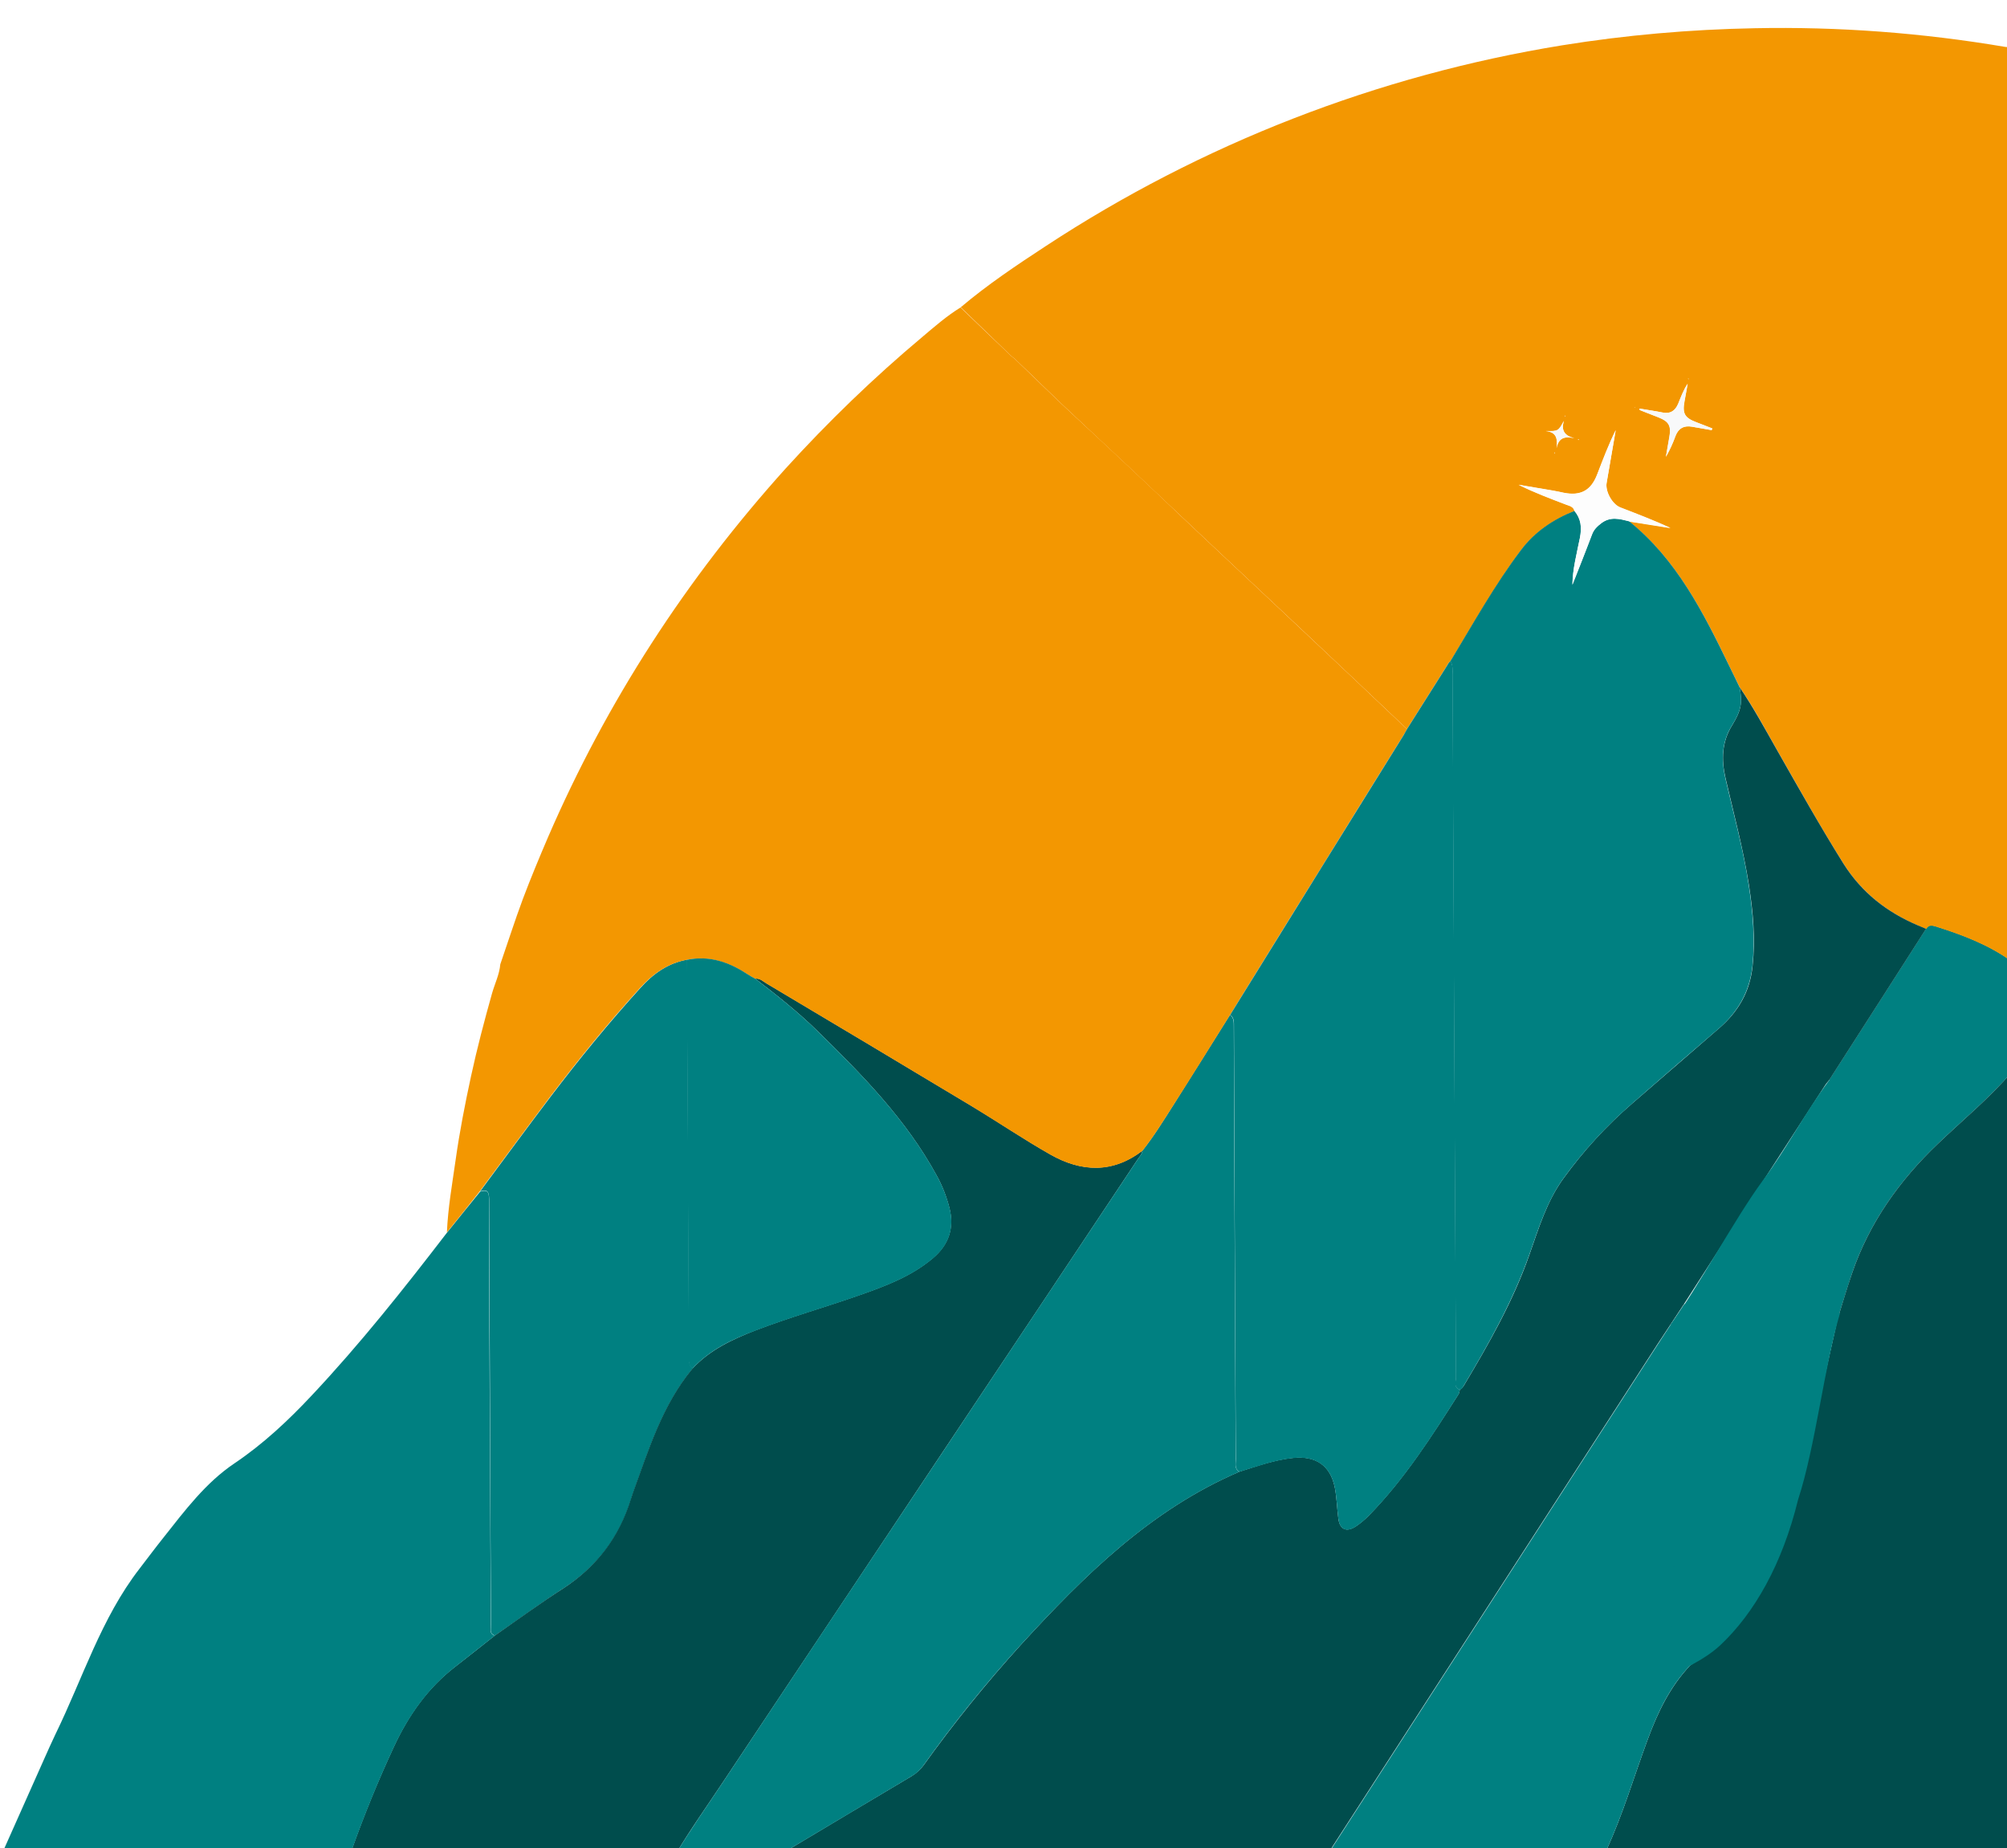
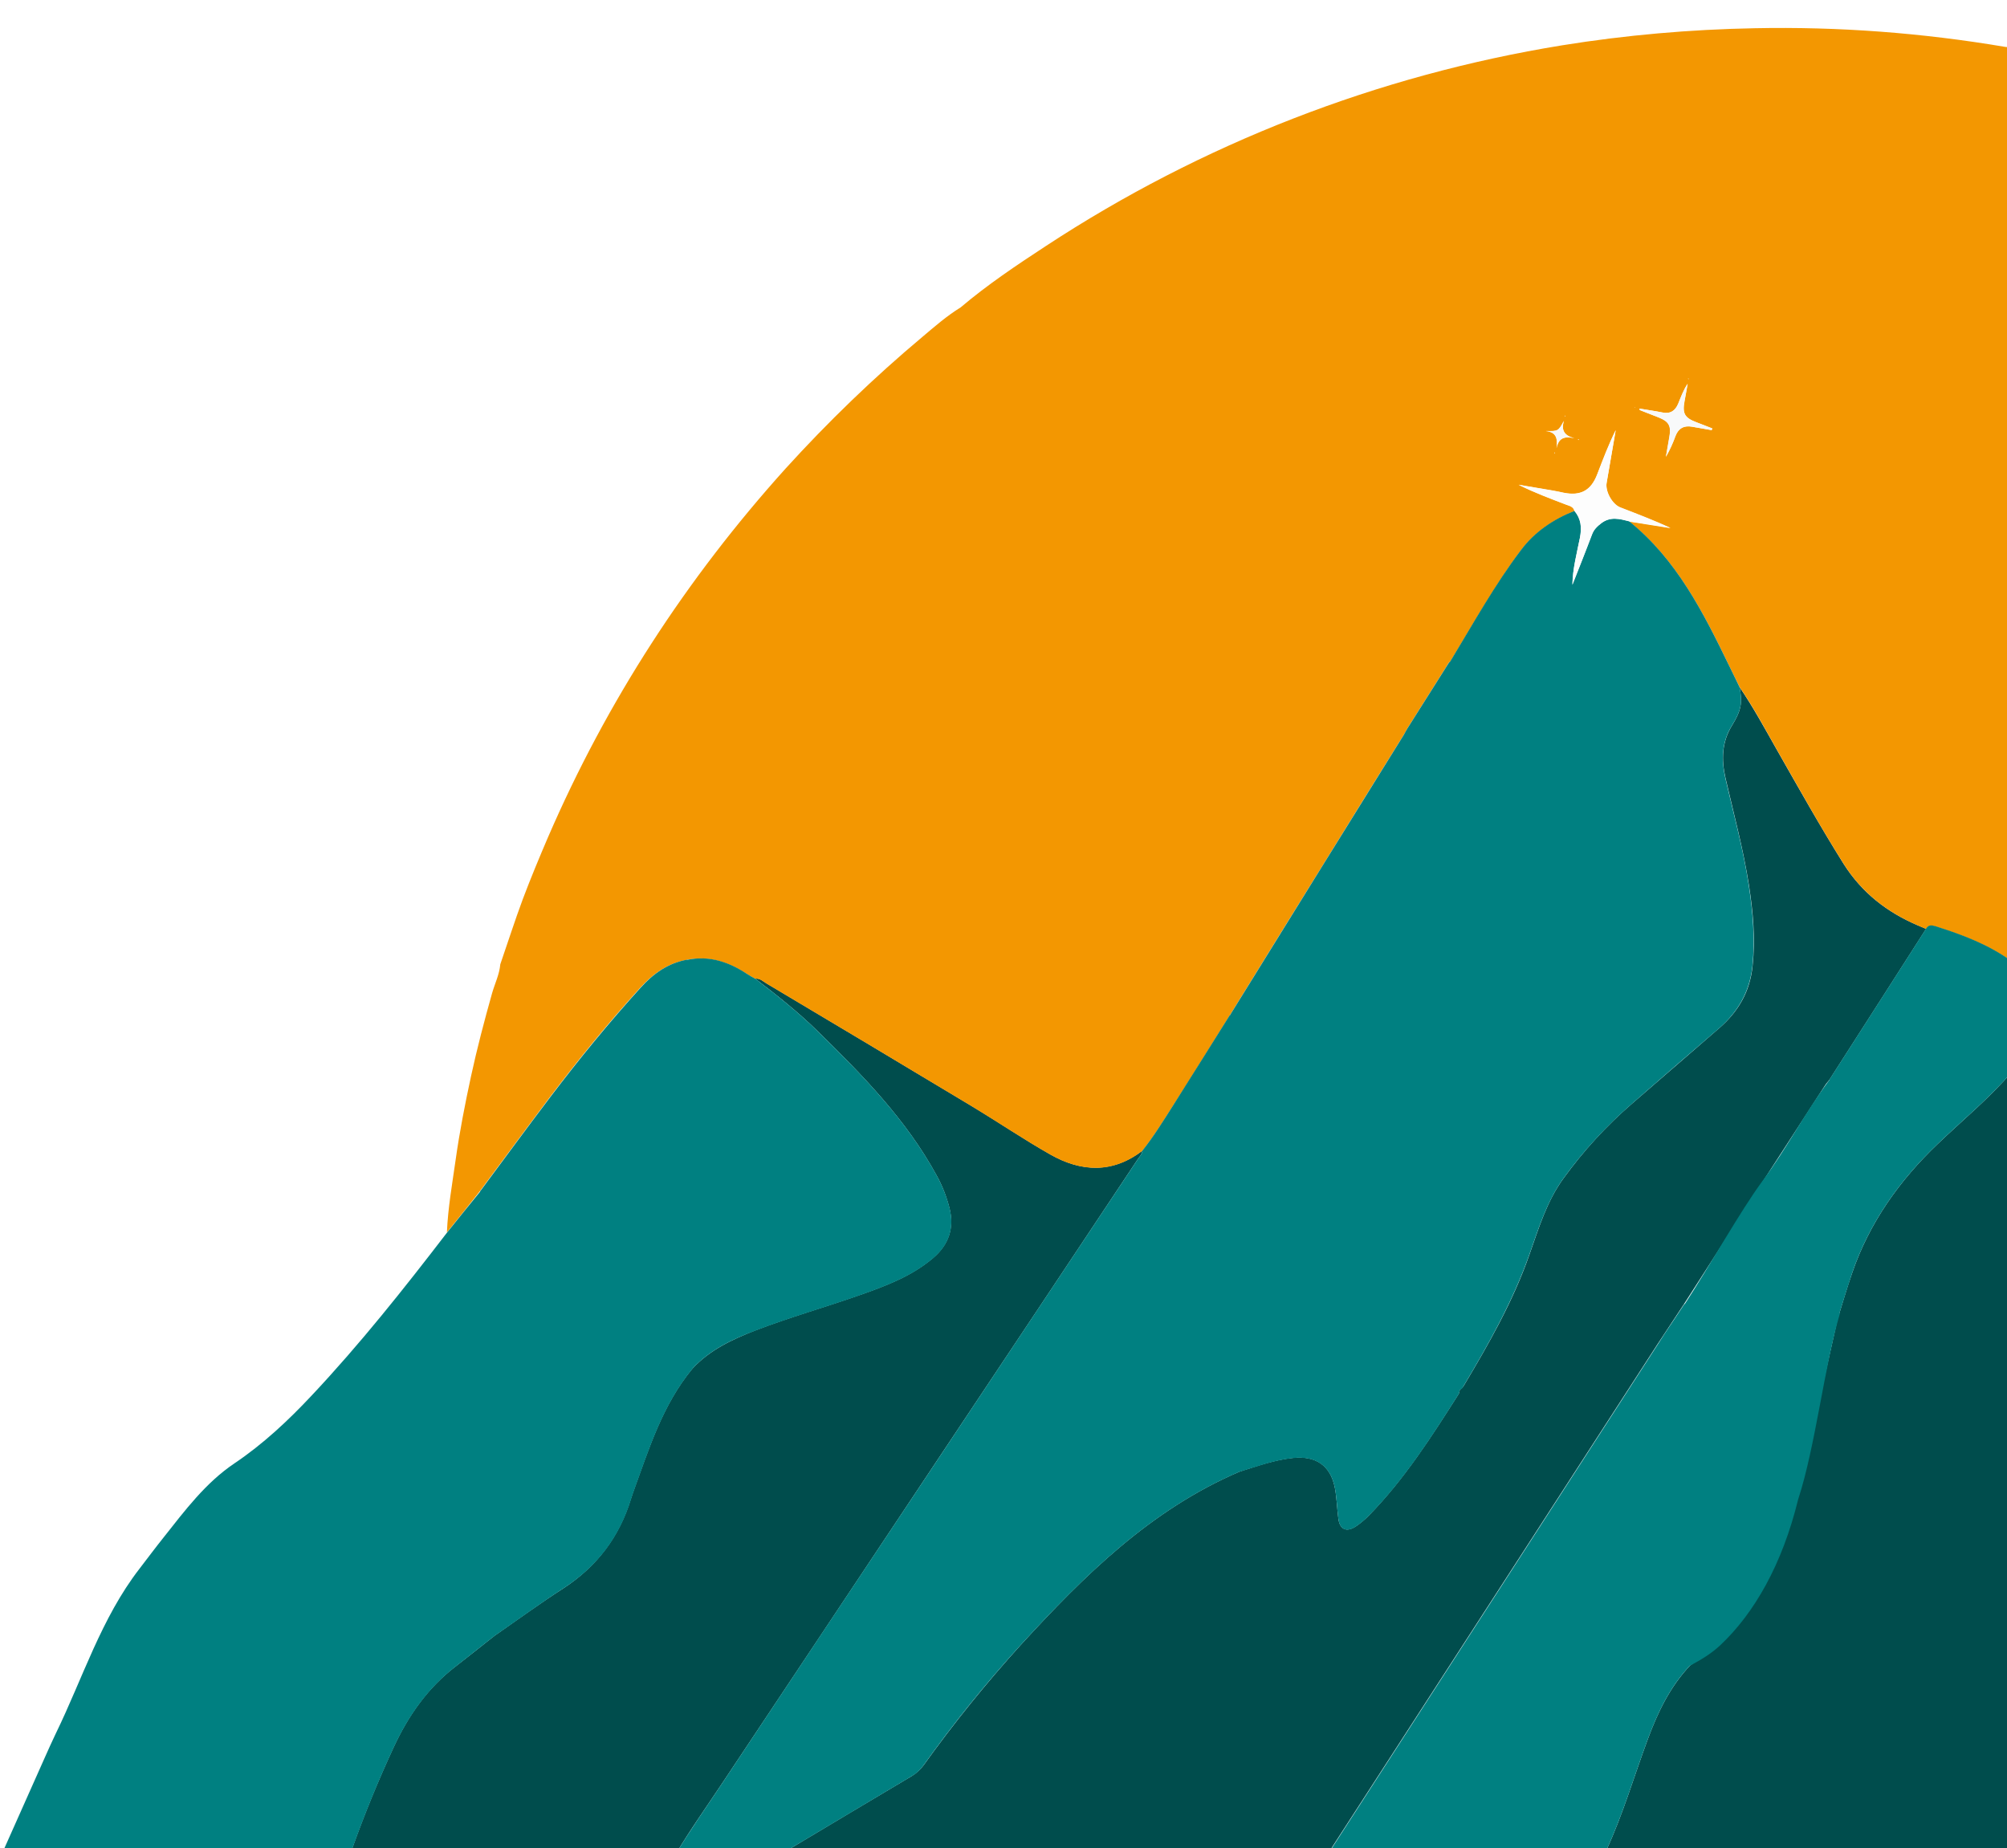
<svg xmlns="http://www.w3.org/2000/svg" version="1.1" id="Layer_1" x="0px" y="0px" viewBox="0 0 1173 1080" style="enable-background:new 0 0 1173 1080;" xml:space="preserve">
  <style type="text/css">
- 	.st0{fill:#008081;}
+ 	.st0{fill:#004D4D;}
	.st1{fill:#F39701;}
- 	.st2{fill:#004D4D;}
+ 	.st2{fill:#008081;}
	.st3{fill:#FDFDFD;}
	.st4{fill:#F8F9FA;}
</style>
-   <path class="st0" d="M1177.7,626.2c-1.3-1.4-1.7,0.2-2.2,0.7c-13.1,15.2-28.6,27.9-43,41.7c-22.2,21.2-39.9,45.9-50,75.4  c-3,8.9-5.7,17.9-8.5,26.9c-4.1-0.9-3.9-4.1-3.9-7.3c-0.1-33.4-0.3-66.8-0.5-100.2c-0.1-10.8-0.3-21.6-0.4-32.4l32.7-51l23.8-37.2  c1.4-2.5,3.4-2.1,5.7-1.4c15.5,4.9,30.7,10.6,44,20.2c0.6,0.3,1.2,0.5,1.9,0.6L1177.7,626.2z" />
-   <path class="st0" d="M280.6,696.3c13.7-18.4,27.2-36.9,41.1-55.2c16.7-22,34.1-43.3,52.7-63.8c7.4-8.2,16-14.4,27.2-16.4  c0.4,77.1,0.7,154.3,1.1,231.4c0,2.7-0.3,5.5,2.2,7.5c-17.6,21.2-25.5,47-34.7,72.3c-0.5,1.3-0.9,2.6-1.3,3.9  c-6.7,22.2-19.8,39.5-39.4,52.2c-13.6,8.8-26.8,18.5-40.2,27.7c-3.4-1-2.3-3.9-2.3-6.1c-0.2-33-0.4-65.9-0.5-98.9  c-0.2-50-0.4-100-0.6-149.9C285.8,697.1,285.3,694.7,280.6,696.3z" />
-   <path class="st1" d="M561.5,179.6c15.6-13.2,32.5-24.5,49.6-35.7C702.3,84,805.2,44,912.9,26.5c37.2-6,74.9-9.3,112.6-10  c49-1,98,2.7,146.4,10.9c1,0.1,2,0.2,3.1,0.2l2.4,534.8c-0.7-0.1-1.3-0.3-1.9-0.6c-13.4-9.6-28.5-15.3-44-20.2  c-2.3-0.7-4.3-1.1-5.7,1.4c-1.6-0.7-3.2-1.3-4.7-2c-18-7.7-32.8-19.1-43.5-36c-13.7-21.7-26.1-44.1-38.8-66.3  c-7.1-12.5-13.8-25.1-22-37c-2-4.1-4.1-8.2-6.1-12.4c-15.1-31.1-30.6-62-58.4-84.4l24,3.8c-9.6-4.5-19.5-8.2-29.3-12  c-4.7-1.8-8.9-9.4-8-14.4c1.8-10.2,3.5-20.5,5.3-30.8c-4.1,8.4-7.4,17.1-10.8,25.8c-3.6,9.4-9.6,12.7-19.4,10.8  c-2.3-0.5-4.7-1-7-1.4c-6.5-1.1-13-2.2-19.5-3.3c9,4.5,18.3,8,27.5,11.5c2,0.8,4.5,1.1,5.1,3.8c-12.3,4.9-23.2,12.3-31.2,22.8  c-15.4,20.6-27.9,43.1-41.3,65c-1.2,0.8-1.7,2-2.4,3.2c-7.6,12.1-15.3,24.3-23,36.4c-9.5-8.9-18.8-17.9-28.3-26.8  c-21-19.9-42.1-39.7-63.2-59.5c-13.5-12.7-27-25.3-40.4-38c-20.5-19.4-41.1-38.8-61.7-58c-11.8-10.9-23.2-22.3-34.9-33.4  c-1.1-1.1-2.4-1.9-3.5-3C580.7,198.1,571.1,188.9,561.5,179.6z M1000.4,251.4l0.4-1c-3.1-1.2-6.2-2.4-9.3-3.6  c-6.9-2.6-8.3-5.1-6.9-12.5c0.6-3.3,1.2-6.7,1.8-10c-2.5,3.7-3.9,7.7-5.5,11.6c-1.7,4.1-4.5,6.1-9.2,5.2c-4.4-0.9-8.9-1.5-13.5-2.3  c0.2,0.6,0.2,0.9,0.3,0.9c3.7,1.4,7.3,2.9,11,4.3c6,2.3,7.4,5,6.2,11.5c-0.7,3.8-1.3,7.7-2,11.5c2.2-3.9,4.1-8,5.6-12.2  c1.7-4.5,5-6.2,9.7-5.4C992.7,250.1,996.6,250.7,1000.4,251.4z M920.1,256.1c-5.5-1.4-7.9-4.4-6-10.1c-3.3,6.1-3.3,6.1-10.6,6  c6.5,0.6,6.9,4.8,6.3,10C910.9,255.6,914.8,255,920.1,256.1z M908.8,264.5c0,0.1,0,0.3,0.1,0.4c-0.1,0-0.3,0.1-0.4,0  s-0.1-0.3-0.1-0.4L908.8,264.5z M986.6,221.3l0.2,0.4l0.1-0.4L986.6,221.3z M955.3,238.1l0.4,0.2l-0.4,0.2V238.1z M914.6,242.9  l0.3,0.1c0,0.1,0,0.3-0.1,0.4s-0.2,0-0.3-0.1C914.5,243.1,914.6,243,914.6,242.9L914.6,242.9z M922.5,257.2  c-0.4-0.2-0.4-0.4,0.1-0.5c0.1,0,0.2,0.2,0.3,0.3L922.5,257.2z" />
-   <path class="st2" d="M1016.7,401.6c8.1,11.9,14.9,24.5,22,37c12.7,22.3,25.2,44.6,38.8,66.3c10.7,16.9,25.4,28.3,43.5,36  c1.6,0.7,3.2,1.3,4.7,2l-23.8,37.2l-32.7,51c-0.8,1.1-1.8,2.1-2.5,3.2c-13.4,20.7-26.8,41.4-40.2,62.1  c-14.1,21.8-28.1,43.7-42.1,65.5c-5.2,7.8-10.4,15.7-15.5,23.5c-64,99-128,197.9-192.1,296.9l-319.4,1.5c0.7-2,2.8-2.3,4.3-3.3  c23.7-14.2,47.4-28.3,71.1-42.4c2.8-1.7,5.2-3.9,7.1-6.5c17.5-24.4,36.4-47.8,56.6-70.1c37.2-40.7,76.1-79.2,128-101.4  c10.3-3.2,20.4-6.9,31.2-8c13.1-1.4,21.8,4.3,24.4,17.1c1.2,6,1.3,12.2,2.1,18.3c0.8,6.4,4.7,8.2,10.1,4.7c2.7-1.8,5.2-3.9,7.5-6.2  c20.9-21.3,36.9-46.4,52.8-71.4c0.3-0.8,0.5-1.6,0.6-2.5c1.1-0.3,1.6-1.2,2.2-2c14.7-24.6,28.9-49.5,38.4-76.6  c5.5-15.5,10.1-31.2,20-44.8c11.7-16.1,25.1-30.8,40.2-43.8c16.8-14.6,33.7-29.2,50.6-43.8c11.3-9.7,18.2-21.5,19.7-36.5  c1.7-15.9,0.3-31.5-2.1-47.1c-3.3-21.2-8.9-41.9-13.7-62.7c-2.5-10.8-2.2-21.1,3.8-30.8C1017.6,415.3,1018.5,411,1016.7,401.6z" />
-   <path class="st2" d="M394.6,1084.2L205,1085c-0.8-1.8,0.4-3.3,0.9-4.8c7.2-20.2,15.3-39.9,24.3-59.3c8.5-18.3,19.8-34.4,35.9-46.8  c7.7-6,15.3-12,23-18.1c13.4-9.3,26.5-18.9,40.2-27.7c19.5-12.7,32.6-30,39.4-52.2c0.4-1.3,0.9-2.6,1.3-3.9  c9.2-25.2,17.1-51.1,34.7-72.3c10.1-10.9,23.1-17,36.7-22.3c20-7.7,40.6-13.5,60.8-20.6c15.4-5.4,30.7-11.1,43.3-21.9  c9-7.7,12.3-17.4,9.4-29.1c-1.7-6.6-4.2-13.1-7.5-19c-17.7-32.5-43.3-58.6-69.4-84.2c-11.4-11.2-23.9-21.1-36.6-30.8  c2.7-0.4,4.5,1.5,6.5,2.7c40.2,23.9,80.3,47.9,120.4,72c15.3,9.2,30,19.2,45.5,28c18.1,10.3,36.4,11.2,53.9-2.2  c-0.3,2.2-1.8,3.7-2.9,5.3c-38.9,58.5-77.9,117-116.9,175.5c-41.9,62.9-83.8,125.8-125.7,188.8  C412.9,1056.1,403.2,1069.7,394.6,1084.2z" />
-   <path class="st2" d="M1177.7,626.2c0.7,149.9,1.4,299.8,2.2,449.7c0,3.9-0.8,4.8-4.7,4.8c-78.8,0.2-157.6,0.6-236.5,1  c9.8-21.1,16.3-43.5,24.4-65.3c5.8-15.7,13-30.6,24.6-42.9c2.9-1.8,4.7-4.8,7.6-6.6c6.9-4.3,12.9-9.9,17.8-16.5  c19-25.1,30.9-53.6,38.7-83.7c8.2-31.7,14.9-63.8,22.2-95.8c2.8-9,5.4-18,8.5-26.9c10.1-29.5,27.8-54.2,50-75.4  c14.4-13.8,29.9-26.5,43-41.7C1176,626.4,1176.4,624.8,1177.7,626.2z" />
-   <path class="st0" d="M289.2,956c-7.7,6-15.3,12.1-23,18.1c-16.1,12.5-27.4,28.6-35.9,46.8c-9,19.4-17.1,39.2-24.3,59.3  c-0.5,1.6-1.8,3-0.9,4.8L0,1086c8.7-19.6,17.5-39.2,26.2-58.8c2.1-4.7,4.2-9.4,6.4-14c15.8-32.4,26.5-67.3,48.9-96.3  c4.7-6.1,9.3-12.3,14.1-18.3c12.5-15.8,24.6-32,41.4-43.3s31.4-25,45.1-39.6c28.3-30.1,54-62.5,79.1-95.2c6.4-8,12.9-16,19.4-24  c4.8-1.6,5.2,0.8,5.2,4.8c0.1,50,0.3,99.9,0.6,149.9c0.1,33,0.3,65.9,0.5,98.9C286.9,952.1,285.8,954.9,289.2,956z" />
-   <path class="st0" d="M394.6,1084.2c8.6-14.4,18.3-28.1,27.6-42.1c41.8-63,83.8-125.9,125.7-188.8c39-58.5,77.9-117,116.9-175.5  c1.1-1.7,2.7-3.2,2.9-5.3c6.5-8.2,12-17.1,17.6-25.9c11.3-17.8,22.4-35.7,33.6-53.5c2.3,1.8,2.2,4.4,2.2,7  c0.1,25.9,0.2,51.8,0.3,77.7c0.3,58.3,0.5,116.7,0.8,175c0,2.6-0.9,5.7,2.2,7.4c-51.9,22.2-90.8,60.8-128,101.4  c-20.2,22.2-39.1,45.6-56.6,70.1c-1.9,2.7-4.3,4.9-7.1,6.5c-23.7,14.1-47.4,28.3-71.1,42.4c-1.5,0.9-3.6,1.2-4.3,3.3L394.6,1084.2z" />
-   <path class="st0" d="M987.7,973.5c-11.7,12.3-18.8,27.2-24.6,42.9c-8.1,21.8-14.6,44.2-24.4,65.3l-161.8,0.8  c64-98.9,128.1-197.9,192.1-296.9c5.1-7.9,10.3-15.7,15.5-23.5c1.9,2,1.1,4.6,1.1,6.9c0.3,65.2,0.6,130.3,0.9,195.5  C986.5,967.5,986.9,970.5,987.7,973.5z" />
-   <path class="st1" d="M261.2,720.3c0.6-14.3,3.1-28.3,5.1-42.4c2.3-16.4,5.5-32.7,9-48.9s7.8-32.5,12.3-48.5c1.6-5.6,4.3-11,4.8-16.9  c4.4-12.7,8.5-25.6,13.2-38.2c4.6-12.2,9.6-24.2,14.7-36.1c34.4-79.5,80.9-151.1,138.8-215.4c24.9-27.4,51.6-53.2,80-77  c7.1-6,14.3-12.3,22.3-17.2c9.6,9.2,19.2,18.5,28.9,27.7c1.1,1.1,2.4,1.9,3.5,3c11.6,11.1,23.1,22.5,34.9,33.4  c20.7,19.2,41.3,38.5,61.7,58c13.4,12.7,26.9,25.3,40.4,38c21.1,19.8,42.1,39.6,63.2,59.5c9.4,8.9,18.8,17.9,28.3,26.8  c-0.6,1.2-1.2,2.4-2,3.6c-15.5,24.9-31,49.8-46.4,74.7c-18.4,29.6-36.7,59.2-55,88.8c-11.2,17.8-22.2,35.8-33.6,53.5  c-5.6,8.8-11.1,17.7-17.6,25.9c-17.4,13.4-35.7,12.5-53.9,2.2c-15.5-8.8-30.3-18.8-45.5-28c-40.1-24.1-80.2-48.1-120.4-72  c-2-1.2-3.8-3.1-6.5-2.7c-1.6-0.9-3.2-1.8-4.8-2.8c-10.8-7-22.2-10.9-35.3-8.3c-11.1,2-19.7,8.2-27.2,16.4  c-18.6,20.4-36,41.8-52.7,63.8c-13.8,18.3-27.4,36.8-41.1,55.2C274.1,704.3,267.7,712.3,261.2,720.3z" />
-   <path class="st0" d="M1016.7,401.6c1.8,9.4,0.9,13.7-4.5,22.5c-6,9.6-6.2,20-3.8,30.8c4.8,20.9,10.5,41.5,13.7,62.7  c2.4,15.6,3.7,31.3,2.1,47.1c-1.6,15-8.5,26.8-19.7,36.5c-16.9,14.5-33.8,29.1-50.6,43.8c-15,13-28.5,27.7-40.2,43.8  c-9.8,13.6-14.5,29.3-20,44.8c-9.6,27.1-23.7,52-38.4,76.6c-0.5,0.9-1,1.8-2.2,2c-3.8-1.4-2.2-4.7-2.2-7.1  c-0.7-136.9-1.4-273.8-2-410.7c0-2.7,0.3-5.5-1.2-8c13.3-21.9,25.8-44.5,41.3-65c7.9-10.5,18.8-17.9,31.2-22.8  c3.9,4.7,4.3,9.7,3.2,15.7c-1.8,9.1-4.3,18.3-4.4,27.7l-0.5,0.7c0.1-0.3,0.3-0.5,0.4-0.8c3.9-9.8,7.8-19.6,11.5-29.5  c1.1-2.9,2.9-4.6,5.3-6.5c5.4-4.2,10.9-2.6,16.5-1.2c27.8,22.4,43.3,53.3,58.4,84.4C1012.6,393.3,1014.6,397.4,1016.7,401.6z" />
-   <path class="st0" d="M847.8,386.4c1.5,2.5,1.1,5.3,1.2,8c0.6,136.9,1.3,273.8,2,410.7c0,2.4-1.6,5.7,2.2,7.1  c-0.1,0.8-0.3,1.7-0.6,2.5c-15.9,25.1-31.8,50.1-52.8,71.4c-2.3,2.3-4.8,4.4-7.5,6.2c-5.4,3.5-9.3,1.7-10.1-4.7  c-0.8-6.1-0.9-12.3-2.1-18.3c-2.6-12.8-11.3-18.5-24.4-17.1c-10.8,1.1-20.9,4.9-31.2,8c-3.2-1.7-2.2-4.8-2.2-7.4  c-0.3-58.3-0.6-116.7-0.8-175c-0.1-25.9-0.2-51.8-0.3-77.7c0-2.6,0.2-5.2-2.2-7c18.3-29.6,36.7-59.2,55-88.8  c15.5-24.9,30.9-49.8,46.4-74.7c0.7-1.2,1.3-2.4,2-3.6c7.7-12.1,15.3-24.3,23-36.4C846.1,388.5,846.6,387.2,847.8,386.4z" />
+   <path class="st0" d="M1016.7,401.6c8.1,11.9,14.9,24.5,22,37c12.7,22.3,25.2,44.6,38.8,66.3c10.7,16.9,25.4,28.3,43.5,36  c1.6,0.7,3.2,1.3,4.7,2l-23.8,37.2l-32.7,51c-0.8,1.1-1.8,2.1-2.5,3.2c-13.4,20.7-26.8,41.4-40.2,62.1  c-14.1,21.8-28.1,43.7-42.1,65.5c-5.2,7.8-10.4,15.7-15.5,23.5c-64,99-128,197.9-192.1,296.9l-319.4,1.5c0.7-2,2.8-2.3,4.3-3.3  c23.7-14.2,47.4-28.3,71.1-42.4c2.8-1.7,5.2-3.9,7.1-6.5c17.5-24.4,36.4-47.8,56.6-70.1c37.2-40.7,76.1-79.2,128-101.4  c10.3-3.2,20.4-6.9,31.2-8c13.1-1.4,21.8,4.3,24.4,17.1c1.2,6,1.3,12.2,2.1,18.3c0.8,6.4,4.7,8.2,10.1,4.7c2.7-1.8,5.2-3.9,7.5-6.2  c20.9-21.3,36.9-46.4,52.8-71.4c0.3-0.8,0.5-1.6,0.6-2.5c1.1-0.3,1.6-1.2,2.2-2c14.7-24.6,28.9-49.5,38.4-76.6  c5.5-15.5,10.1-31.2,20-44.8c11.7-16.1,25.1-30.8,40.2-43.8c16.8-14.6,33.7-29.2,50.6-43.8c11.3-9.7,18.2-21.5,19.7-36.5  c1.7-15.9,0.3-31.5-2.1-47.1c-3.3-21.2-8.9-41.9-13.7-62.7c-2.5-10.8-2.2-21.1,3.8-30.8C1017.6,415.3,1018.5,411,1016.7,401.6z" />
+   <path class="st0" d="M394.6,1084.2L205,1085c-0.8-1.8,0.4-3.3,0.9-4.8c7.2-20.2,15.3-39.9,24.3-59.3c8.5-18.3,19.8-34.4,35.9-46.8  c7.7-6,15.3-12,23-18.1c13.4-9.3,26.5-18.9,40.2-27.7c19.5-12.7,32.6-30,39.4-52.2c0.4-1.3,0.9-2.6,1.3-3.9  c9.2-25.2,17.1-51.1,34.7-72.3c10.1-10.9,23.1-17,36.7-22.3c20-7.7,40.6-13.5,60.8-20.6c15.4-5.4,30.7-11.1,43.3-21.9  c9-7.7,12.3-17.4,9.4-29.1c-1.7-6.6-4.2-13.1-7.5-19c-17.7-32.5-43.3-58.6-69.4-84.2c-11.4-11.2-23.9-21.1-36.6-30.8  c2.7-0.4,4.5,1.5,6.5,2.7c40.2,23.9,80.3,47.9,120.4,72c15.3,9.2,30,19.2,45.5,28c18.1,10.3,36.4,11.2,53.9-2.2  c-0.3,2.2-1.8,3.7-2.9,5.3c-38.9,58.5-77.9,117-116.9,175.5c-41.9,62.9-83.8,125.8-125.7,188.8  C412.9,1056.1,403.2,1069.7,394.6,1084.2z" />
+   <path class="st0" d="M1177.7,626.2c0.7,149.9,1.4,299.8,2.2,449.7c0,3.9-0.8,4.8-4.7,4.8c-78.8,0.2-157.6,0.6-236.5,1  c9.8-21.1,16.3-43.5,24.4-65.3c5.8-15.7,13-30.6,24.6-42.9c2.9-1.8,4.7-4.8,7.6-6.6c6.9-4.3,12.9-9.9,17.8-16.5  c19-25.1,30.9-53.6,38.7-83.7c8.2-31.7,14.9-63.8,22.2-95.8c2.8-9,5.4-18,8.5-26.9c10.1-29.5,27.8-54.2,50-75.4  c14.4-13.8,29.9-26.5,43-41.7C1176,626.4,1176.4,624.8,1177.7,626.2z" />
+   <path class="st1" d="M561.4,179.7c-8,4.9-15.2,11.2-22.3,17.2c-28.4,23.8-55.1,49.6-80,77c-57.9,64.3-104.4,135.9-138.8,215.4  c-5.1,11.9-10.1,23.9-14.7,36.1c-4.7,12.6-8.8,25.5-13.2,38.2c-0.5,5.9-3.2,11.3-4.8,16.9c-4.5,16-8.8,32.3-12.3,48.5  s-6.7,32.5-9,48.9c-2,14.1-4.5,28.1-5.1,42.4c6.5-8,12.9-16,19.1-23.9c13.7-18.4,27.3-36.9,41.1-55.2c16.7-22,34.1-43.4,52.7-63.8  c7.5-8.2,16.1-14.4,27.2-16.4c13.1-2.6,24.5,1.3,35.3,8.3c1.6,1,3.2,1.9,4.8,2.8c2.7-0.4,4.5,1.5,6.5,2.7  c40.2,23.9,80.3,47.9,120.4,72c15.2,9.2,30,19.2,45.5,28c18.2,10.3,36.5,11.2,53.9-2.2c6.5-8.2,12-17.1,17.6-25.9  c11.4-17.7,22.4-35.7,33.6-53.5c18.3-29.6,36.6-59.2,55-88.8c15.4-24.9,30.9-49.8,46.4-74.7c0.8-1.2,1.4-2.4,2-3.6l0,0  c7.7-12.1,15.4-24.3,23-36.4c0.7-1.2,1.2-2.4,2.4-3.2c13.4-21.9,25.9-44.4,41.3-65c8-10.5,18.9-17.9,31.2-22.8  c-0.6-2.7-3.1-3-5.1-3.8c-9.2-3.5-18.5-7-27.5-11.5c6.5,1.1,13,2.2,19.5,3.3c2.3,0.4,4.7,0.9,7,1.4c9.8,1.9,15.8-1.4,19.4-10.8  c3.4-8.7,6.7-17.4,10.8-25.8c-1.8,10.3-3.5,20.6-5.3,30.8c-0.9,5,3.3,12.6,8,14.4c9.8,3.8,19.7,7.5,29.3,12l-24-3.8  c27.8,22.4,43.3,53.3,58.4,84.4c2,4.2,4.1,8.3,6.1,12.4c8.2,11.9,14.9,24.5,22,37c12.7,22.2,25.1,44.6,38.8,66.3  c10.7,16.9,25.5,28.3,43.5,36c1.5,0.7,3.1,1.3,4.7,2c1.4-2.5,3.4-2.1,5.7-1.4c15.5,4.9,30.6,10.6,44,20.2c0.6,0.3,1.2,0.5,1.9,0.6  L1175,27.6c-1.1,0-2.1-0.1-3.1-0.2c-48.4-8.2-97.4-11.9-146.4-10.9c-37.7,0.7-75.4,4-112.6,10C805.2,44,702.3,84,611.1,143.9  C594,155.1,577.1,166.4,561.4,179.7 M909.8,262c0.6-5.2,0.2-9.4-6.3-10c7.3,0.1,7.3,0.1,10.6-6c-1.9,5.7,0.5,8.7,6,10.1  C914.8,255,910.9,255.6,909.8,262z M986.9,221.3l-0.1,0.4l-0.2-0.4H986.9z M1000.4,251.4c-3.8-0.7-7.7-1.3-11.4-2  c-4.7-0.8-8,0.9-9.7,5.4c-1.5,4.2-3.4,8.3-5.6,12.2c0.7-3.8,1.3-7.7,2-11.5c1.2-6.5-0.2-9.2-6.2-11.5c-3.7-1.4-7.3-2.9-11-4.3  c-0.1,0-0.1-0.3-0.3-0.9c4.6,0.8,9.1,1.4,13.5,2.3c4.7,0.9,7.5-1.1,9.2-5.2c1.6-3.9,3-7.9,5.5-11.6c-0.6,3.3-1.2,6.7-1.8,10  c-1.4,7.4,0,9.9,6.9,12.5c3.1,1.2,6.2,2.4,9.3,3.6L1000.4,251.4z" />
+   <path class="st2" d="M1022.1,517.6c-3.2-21.2-8.9-41.8-13.7-62.7c-2.4-10.8-2.2-21.2,3.8-30.8c5.4-8.8,6.3-13.1,4.5-22.5  c-2.1-4.2-4.1-8.3-6.1-12.5c-15.1-31.1-30.6-62-58.4-84.4c-5.6-1.4-11.1-3-16.5,1.2c-2.4,1.9-4.2,3.6-5.3,6.5  c-3.7,9.8-7.5,19.5-11.4,29.2c0.2-9.3,2.6-18.3,4.4-27.3c1.1-6,0.7-11-3.2-15.7c-12.4,4.9-23.3,12.3-31.2,22.8  c-15.5,20.5-28,43.1-41.3,65c0,0,0,0,0,0.1c-1.1,0.8-1.6,2.1-2.3,3.1c-7.7,12.1-15.3,24.3-23,36.4c-0.7,1.2-1.3,2.4-2,3.6  c-15.5,24.9-30.9,49.8-46.4,74.7c-18.3,29.6-36.7,59.2-55,88.8c0.2,0.1,0.3,0.3,0.4,0.5c-0.2-0.2-0.3-0.3-0.5-0.5  c-11.2,17.8-22.3,35.7-33.6,53.5c-5.6,8.8-11.1,17.7-17.6,25.9c-0.2,2.1-1.8,3.6-2.9,5.3c-39,58.5-77.9,117-116.9,175.5  C506,916.2,464,979.1,422.2,1042.1c-9.3,14-19,27.7-27.6,42.1l62.7-0.3c0.7-2.1,2.8-2.4,4.3-3.3c23.7-14.1,47.4-28.3,71.1-42.4  c2.8-1.6,5.2-3.8,7.1-6.5c17.5-24.5,36.4-47.9,56.6-70.1c37.2-40.6,76.1-79.2,128-101.4c-0.2-0.1-0.4-0.2-0.5-0.3  c0.2,0.1,0.4,0.2,0.6,0.3c10.3-3.1,20.4-6.9,31.2-8c13.1-1.4,21.8,4.3,24.4,17.1c1.2,6,1.3,12.2,2.1,18.3c0.8,6.4,4.7,8.2,10.1,4.7  c2.7-1.8,5.2-3.9,7.5-6.2c21-21.3,36.9-46.3,52.8-71.4c0.3-0.8,0.5-1.7,0.6-2.5c0,0,0,0,0,0c1.2-0.2,1.6-1.1,2.1-2  c14.7-24.6,28.8-49.5,38.4-76.6c5.5-15.5,10.2-31.2,20-44.8c11.7-16.1,25.2-30.8,40.2-43.8c16.8-14.7,33.7-29.3,50.6-43.8  c11.2-9.7,18.1-21.5,19.7-36.5C1025.8,548.9,1024.5,533.2,1022.1,517.6z" />
  <path class="st3" d="M919,342c0.1-9.5,2.6-18.6,4.4-27.7c1.2-6,0.7-11-3.2-15.7c-0.7-2.7-3.1-3-5.1-3.8c-9.2-3.6-18.5-7-27.5-11.5  c6.5,1.1,13,2.2,19.5,3.3c2.4,0.4,4.7,0.9,7,1.4c9.8,1.9,15.8-1.4,19.4-10.8c3.3-8.7,6.6-17.4,10.8-25.8  c-1.8,10.3-3.5,20.5-5.3,30.7c-0.9,5,3.3,12.6,8,14.4c9.8,3.8,19.7,7.6,29.3,12l-24-3.8c-5.6-1.5-11.1-3-16.5,1.2  c-2.4,1.8-4.2,3.6-5.3,6.5c-3.7,9.9-7.7,19.7-11.5,29.5L919,342z" />
  <path class="st4" d="M1000.4,251.4c-3.8-0.7-7.7-1.3-11.5-2c-4.7-0.9-8,0.9-9.7,5.4c-1.5,4.2-3.3,8.3-5.6,12.2  c0.7-3.8,1.3-7.7,2-11.5c1.2-6.5-0.2-9.1-6.2-11.5c-3.7-1.4-7.3-2.9-11-4.3c-0.1,0-0.1-0.3-0.3-0.9c4.7,0.8,9.1,1.4,13.5,2.3  c4.7,1,7.5-1.1,9.2-5.2c1.6-3.9,3-7.9,5.5-11.6c-0.6,3.3-1.1,6.7-1.8,10c-1.4,7.4,0,9.9,6.9,12.5c3.1,1.2,6.2,2.4,9.3,3.6  L1000.4,251.4z" />
  <path class="st4" d="M920.1,256.1c-5.3-1.2-9.2-0.5-10.4,5.8c0.6-5.1,0.3-9.4-6.3-10c7.3,0.1,7.3,0.1,10.6-6  C912.2,251.7,914.6,254.8,920.1,256.1z" />
-   <path class="st4" d="M908.8,264.5l-0.4,0c0,0.1,0,0.3,0.1,0.4s0.3,0,0.4,0C908.8,264.8,908.8,264.6,908.8,264.5z" />
+   <path class="st4" d="M908.8,264.5h-0.4c0,0.1,0,0.3,0.1,0.4s0.3,0,0.4,0C908.8,264.8,908.8,264.6,908.8,264.5z" />
  <polygon class="st4" points="986.6,221.3 986.9,221.3 986.8,221.7 " />
  <polygon class="st4" points="955.3,238.1 955.3,238.4 955.7,238.2 " />
  <path class="st4" d="M914.6,242.9c0,0.1-0.1,0.3-0.1,0.4c0.1,0,0.3,0.1,0.3,0.1s0.1-0.2,0.1-0.4L914.6,242.9z" />
  <path class="st4" d="M922.5,257.2l0.4-0.2c-0.1-0.1-0.2-0.3-0.3-0.3C922.1,256.8,922.1,256.9,922.5,257.2z" />
-   <path class="st0" d="M1080,630c-0.6,10.8-0.9,25.6-1.5,36.3c-2,33.3,2.3,52.1,0.4,85.5c-0.2,3.1-7.6,14.6-3.5,15.7  c-9.3,31.4-14.3,77.8-24.5,109c-9.3,37.9-25.6,66.4-45.5,85.1c-6,5.6-13.3,9.7-20.6,13.5c-3.1,1.6-4.9-6.2-7.9-4.6  c-0.7-3-0.9-6.1-0.6-9.2c3.9-65,1.9-113.6,5.8-178.7c0.1-2.3-4.1-6-5.8-8.2c15.4-20.9,38.2-63,53.6-83.9  c14.7-19.8,24.3-39.1,39-58.9C1069.7,630.6,1079,631,1080,630z" />
-   <path class="st0" d="M404.7,799.9c-2.5-2-2.2-4.8-2.2-7.5c-0.3-77.1-0.7-154.3-1.1-231.4c13-2.7,24.5,1.2,35.3,8.3  c1.5,1,3.2,1.9,4.8,2.8c12.7,9.7,25.2,19.6,36.6,30.8c26.1,25.6,51.7,51.7,69.4,84.2c3.3,6,5.8,12.4,7.5,19  c2.9,11.7-0.4,21.4-9.4,29.1c-12.6,10.8-28,16.5-43.3,21.9c-20.2,7.1-40.8,12.9-60.8,20.6C427.8,782.8,414.8,789,404.7,799.9z" />
+   <path class="st2" d="M1177.3,562.2c-0.7-0.1-1.3-0.3-1.9-0.6c-13.3-9.6-28.5-15.3-44-20.2c-2.3-0.7-4.3-1.1-5.7,1.4l-23.8,37.2  l-32.7,51c0,0.1,0,0.3,0,0.4c-0.1,0.1-0.2,0.1-0.3,0.2c-14.7,19.8-24.3,39.1-39,58.9c-12.8,17.4-30.7,49.4-45.3,71.8  c0-0.1-0.1-0.1-0.1-0.2c-2.6,4-5.3,7.9-7.9,11.9c-0.1,0.1-0.2,0.3-0.3,0.4c0,0,0,0,0,0c-2.5,3.7-4.9,7.4-7.3,11.2  c-64,99-128.1,198-192.1,296.9l161.8-0.8c9.8-21.1,16.3-43.5,24.4-65.3c5.8-15.6,12.9-30.5,24.5-42.8c6.4-3.4,12.6-7.1,17.8-12  c19.9-18.7,36.2-47.2,45.5-85.1c10.2-31.2,15.2-77.6,24.5-109c-0.1,0-0.2-0.1-0.3-0.1c2.4-7.8,4.8-15.6,7.4-23.4  c10.1-29.5,27.8-54.2,50-75.4c14.4-13.8,29.9-26.5,43-41.7c0.5-0.5,0.9-2.1,2.2-0.7L1177.3,562.2z" />
+   <path class="st2" d="M555,706.1c-1.7-6.6-4.2-13-7.5-19c-17.7-32.5-43.3-58.6-69.4-84.2c-11.4-11.2-23.9-21.1-36.6-30.8  c-1.6-0.9-3.3-1.8-4.8-2.8c-10.7-7.1-22.2-11-35.1-8.3c0,0,0,0,0-0.1c-11.2,2-19.8,8.2-27.2,16.4c-18.6,20.5-36,41.8-52.7,63.8  c-13.9,18.3-27.4,36.8-41.1,55.2l0,0.2c0,0,0,0,0,0c-6.5,8-13,16-19.4,24c-25.1,32.7-50.8,65.1-79.1,95.2  c-13.7,14.6-28.3,28.3-45.1,39.6s-28.9,27.5-41.4,43.3c-4.8,6-9.4,12.2-14.1,18.3c-22.4,29-33.1,63.9-48.9,96.3  c-2.2,4.6-4.3,9.3-6.4,14c-8.7,19.6-17.5,39.2-26.2,58.8l205.1-1c-0.9-1.8,0.4-3.2,0.9-4.8c7.2-20.1,15.3-39.9,24.3-59.3  c8.5-18.2,19.8-34.3,35.9-46.8c7.7-6,15.3-12.1,23-18.1c13.4-9.2,26.7-19,40.3-27.8c19.6-12.7,32.7-30,39.4-52.2  c0.4-1.3,0.8-2.6,1.3-3.9c9.2-25.3,17.1-51.1,34.7-72.3c0,0,0,0-0.1,0c10.1-10.8,23-17,36.7-22.1c20-7.7,40.6-13.5,60.8-20.6  c15.3-5.4,30.7-11.1,43.3-21.9C554.6,727.5,557.9,717.8,555,706.1z" />
  <path class="st3" d="M918.8,341.9c-0.1,0.3-0.3,0.5-0.4,0.8L918.8,341.9L918.8,341.9z" />
</svg>
